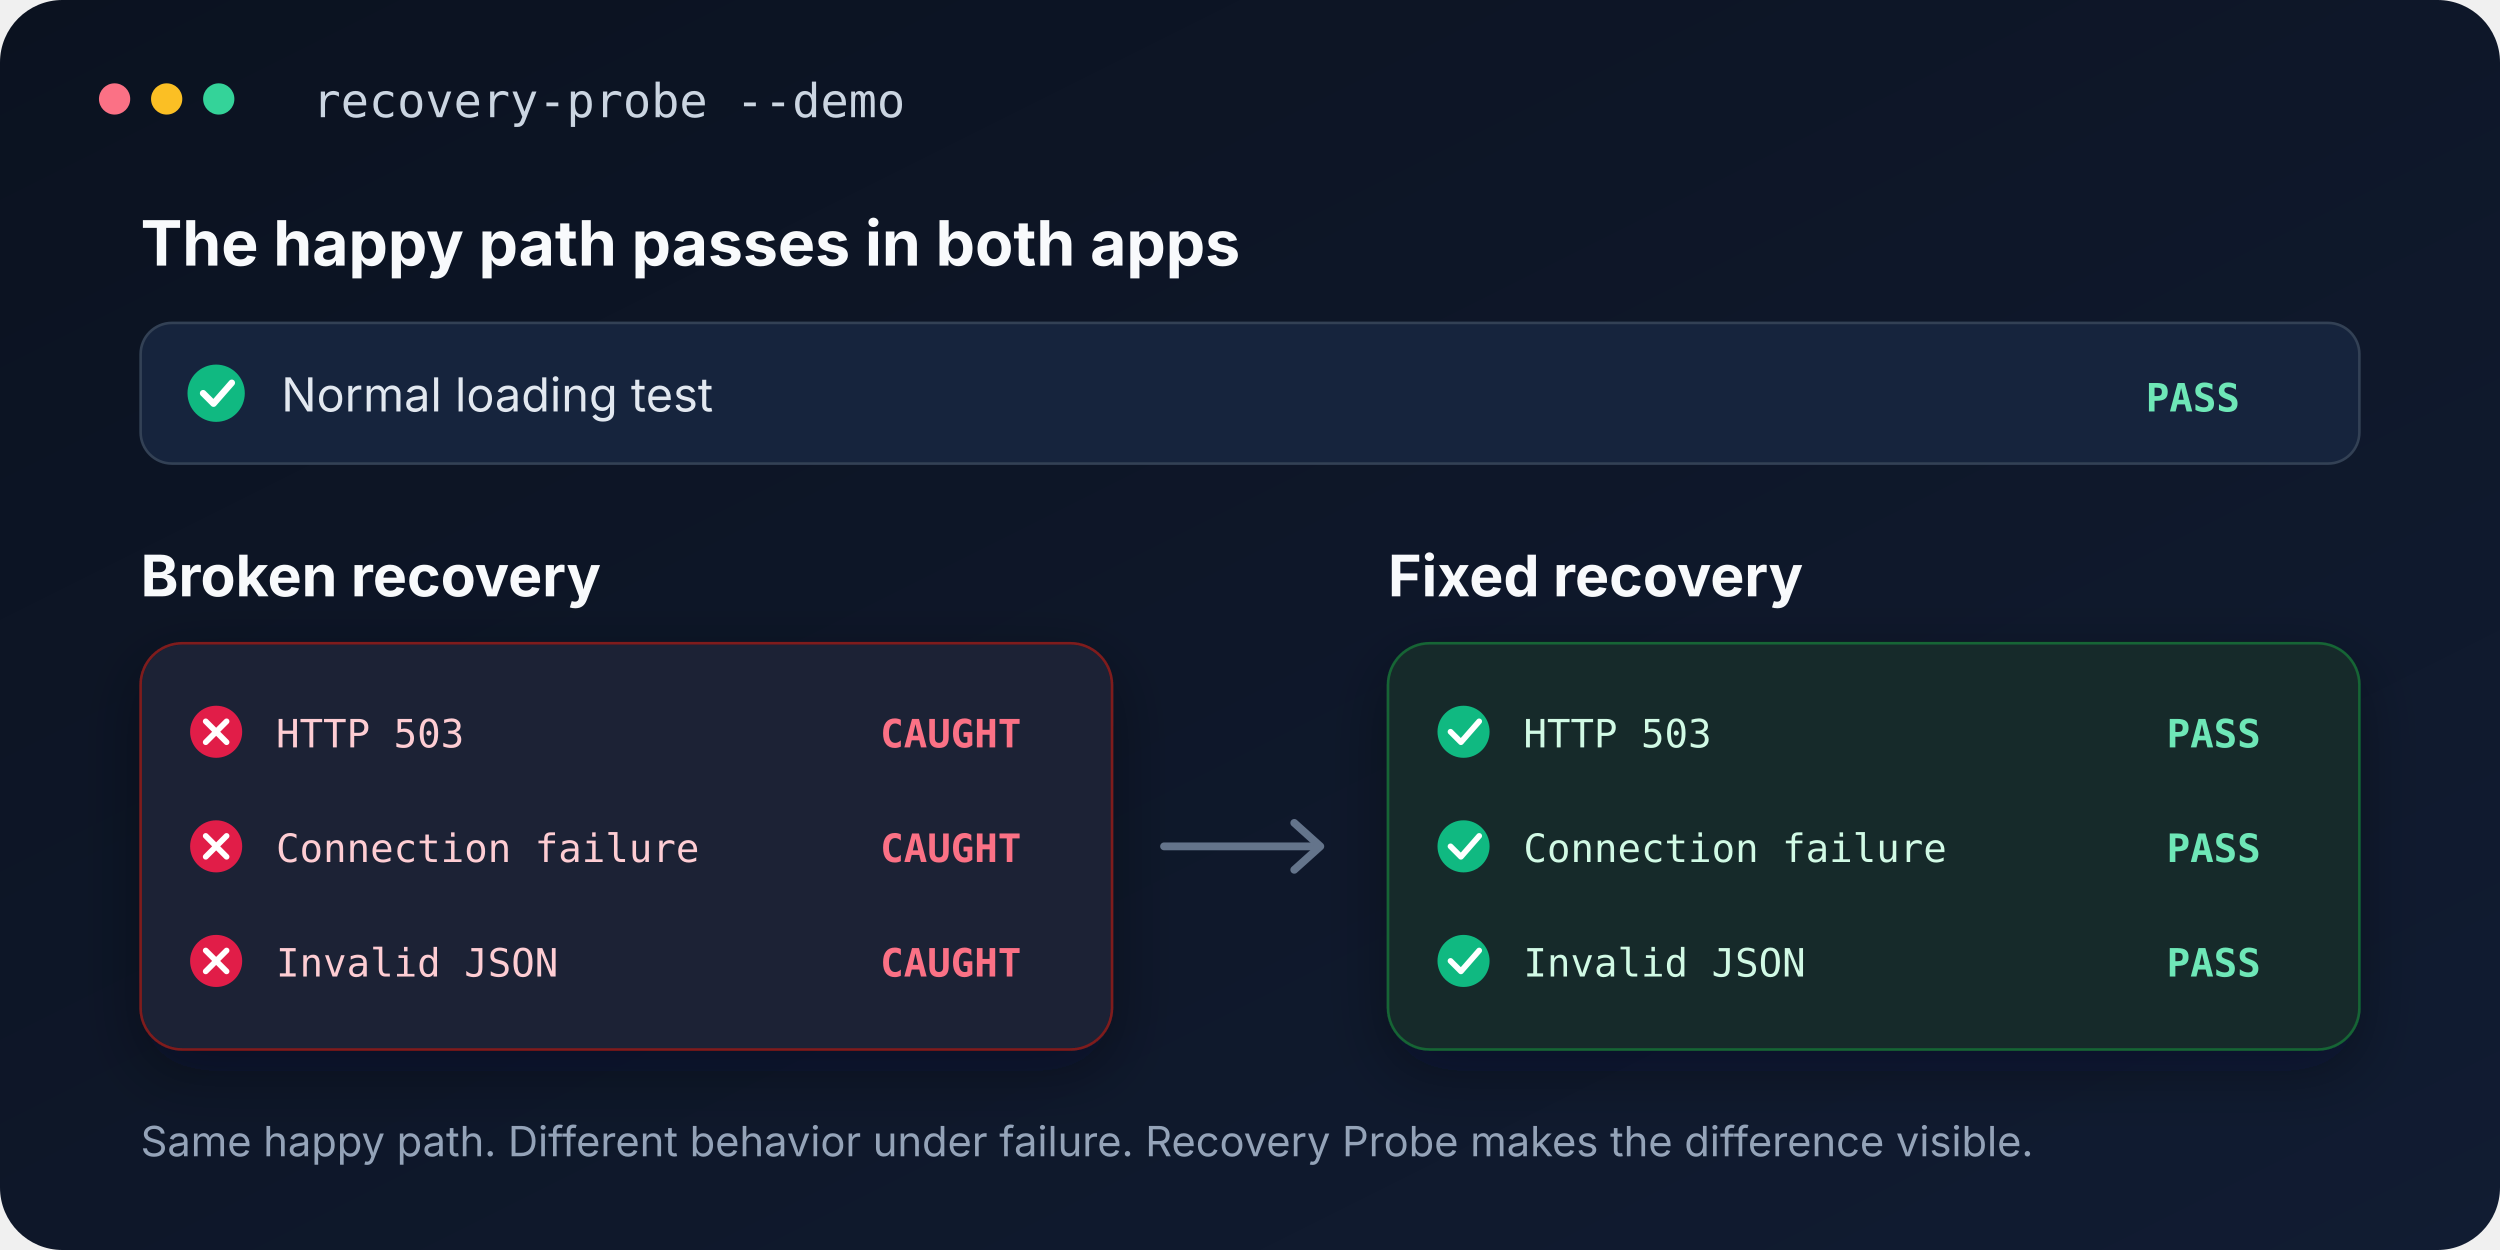
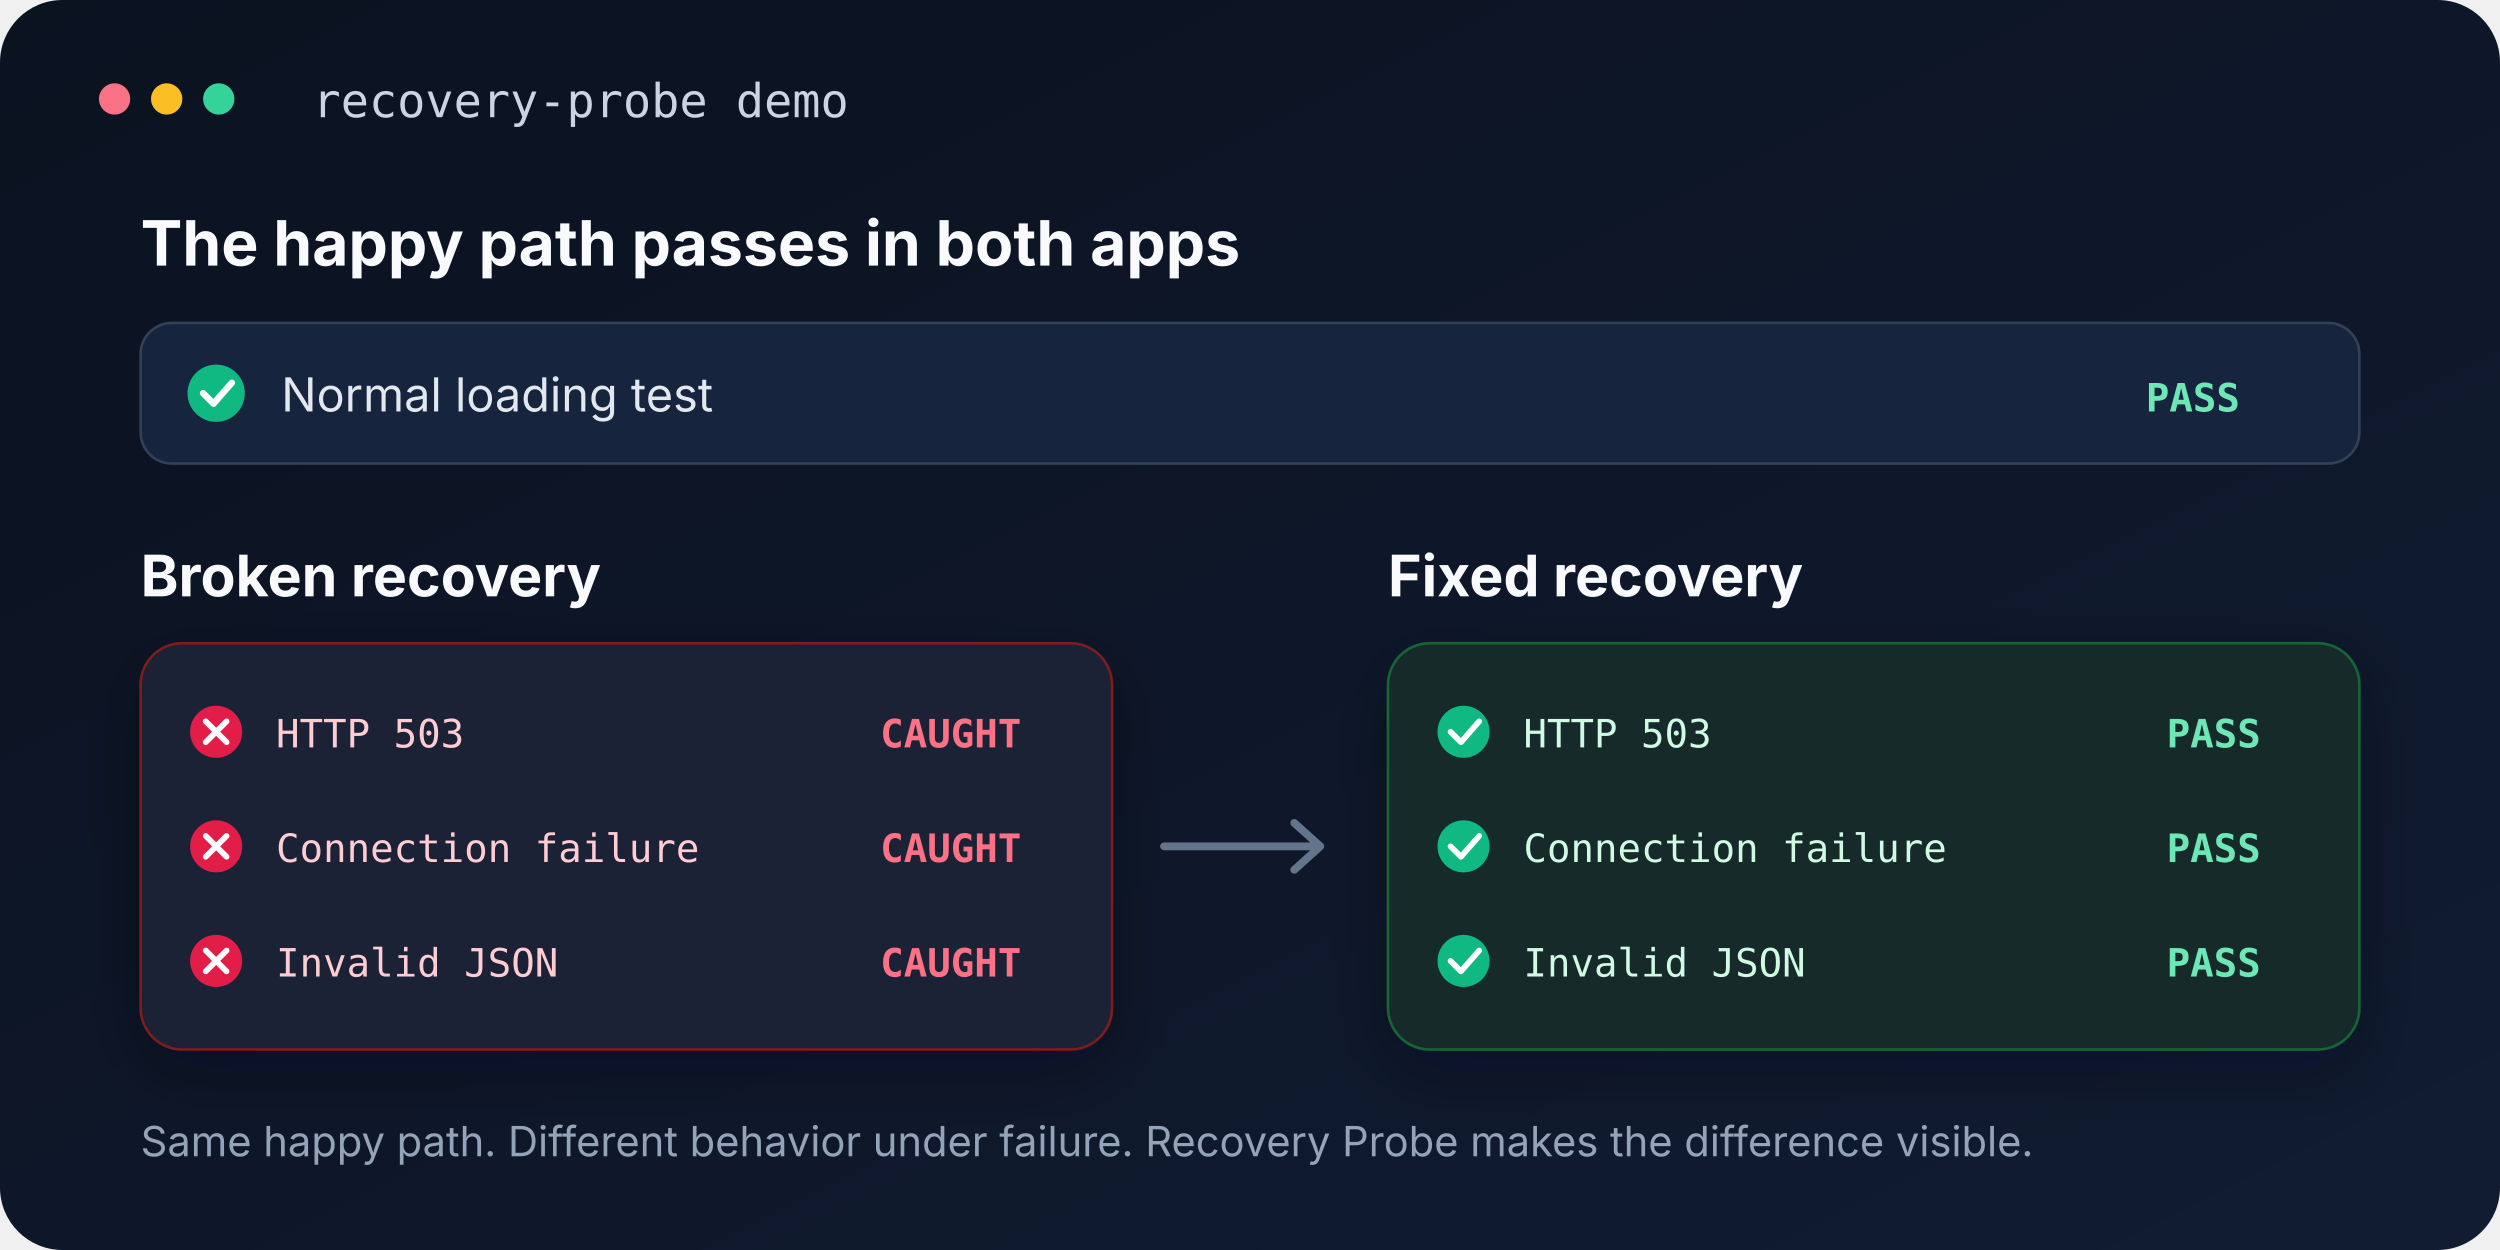
<svg xmlns="http://www.w3.org/2000/svg" width="960" height="480" viewBox="0 0 960 480" role="img" aria-labelledby="title description">
  <defs>
    <linearGradient id="background" x1="0" y1="0" x2="1" y2="1">
      <stop offset="0" stop-color="#0b1220" />
      <stop offset="1" stop-color="#111c32" />
    </linearGradient>
    <filter id="shadow" x="-20%" y="-20%" width="140%" height="140%">
      <feDropShadow dx="0" dy="8" stdDeviation="12" flood-color="#020617" flood-opacity=".35" />
    </filter>
  </defs>
  <rect width="960" height="480" rx="24" fill="url(#background)" />
  <circle cx="44" cy="38" r="6" fill="#fb7185" />
  <circle cx="64" cy="38" r="6" fill="#fbbf24" />
  <circle cx="84" cy="38" r="6" fill="#34d399" />
-   <text x="120" y="45" fill="#cbd5e1" font-family="ui-monospace, SFMono-Regular, Consolas, monospace" font-size="18">recovery-probe --demo</text>
+   <text x="120" y="45" fill="#cbd5e1" font-family="ui-monospace, SFMono-Regular, Consolas, monospace" font-size="18">recovery-probe demo</text>
  <text x="54" y="102" fill="#f8fafc" font-family="Inter, system-ui, sans-serif" font-size="24" font-weight="700">The happy path passes in both apps</text>
  <rect x="54" y="124" width="852" height="54" rx="12" fill="#16243d" stroke="#334155" />
  <circle cx="83" cy="151" r="11" fill="#10b981" />
  <path d="M78 151l4 4 7-8" fill="none" stroke="white" stroke-width="2.5" stroke-linecap="round" stroke-linejoin="round" />
  <text x="108" y="158" fill="#e2e8f0" font-family="Inter, system-ui, sans-serif" font-size="18">Normal loading test</text>
  <text x="824" y="158" fill="#6ee7b7" font-family="ui-monospace, SFMono-Regular, Consolas, monospace" font-size="15" font-weight="700">PASS</text>
  <text x="54" y="229" fill="#f8fafc" font-family="Inter, system-ui, sans-serif" font-size="22" font-weight="700">Broken recovery</text>
  <text x="533" y="229" fill="#f8fafc" font-family="Inter, system-ui, sans-serif" font-size="22" font-weight="700">Fixed recovery</text>
  <g filter="url(#shadow)">
    <rect x="54" y="247" width="373" height="156" rx="16" fill="#1b2034" stroke="#7f1d1d" />
    <rect x="533" y="247" width="373" height="156" rx="16" fill="#132b2a" stroke="#166534" />
  </g>
  <g font-family="ui-monospace, SFMono-Regular, Consolas, monospace" font-size="15">
    <circle cx="83" cy="281" r="10" fill="#e11d48" />
    <path d="M79 277l8 8m0-8l-8 8" stroke="white" stroke-width="2.2" stroke-linecap="round" />
    <text x="106" y="287" fill="#fecdd3">HTTP 503</text>
    <text x="338" y="287" fill="#fb7185" font-weight="700">CAUGHT</text>
    <circle cx="83" cy="325" r="10" fill="#e11d48" />
    <path d="M79 321l8 8m0-8l-8 8" stroke="white" stroke-width="2.2" stroke-linecap="round" />
    <text x="106" y="331" fill="#fecdd3">Connection failure</text>
    <text x="338" y="331" fill="#fb7185" font-weight="700">CAUGHT</text>
    <circle cx="83" cy="369" r="10" fill="#e11d48" />
    <path d="M79 365l8 8m0-8l-8 8" stroke="white" stroke-width="2.2" stroke-linecap="round" />
    <text x="106" y="375" fill="#fecdd3">Invalid JSON</text>
    <text x="338" y="375" fill="#fb7185" font-weight="700">CAUGHT</text>
    <circle cx="562" cy="281" r="10" fill="#10b981" />
    <path d="M557 281l4 4 7-8" fill="none" stroke="white" stroke-width="2.2" stroke-linecap="round" stroke-linejoin="round" />
    <text x="585" y="287" fill="#d1fae5">HTTP 503</text>
    <text x="832" y="287" fill="#6ee7b7" font-weight="700">PASS</text>
    <circle cx="562" cy="325" r="10" fill="#10b981" />
    <path d="M557 325l4 4 7-8" fill="none" stroke="white" stroke-width="2.2" stroke-linecap="round" stroke-linejoin="round" />
    <text x="585" y="331" fill="#d1fae5">Connection failure</text>
    <text x="832" y="331" fill="#6ee7b7" font-weight="700">PASS</text>
    <circle cx="562" cy="369" r="10" fill="#10b981" />
    <path d="M557 369l4 4 7-8" fill="none" stroke="white" stroke-width="2.2" stroke-linecap="round" stroke-linejoin="round" />
    <text x="585" y="375" fill="#d1fae5">Invalid JSON</text>
    <text x="832" y="375" fill="#6ee7b7" font-weight="700">PASS</text>
  </g>
  <path d="M447 325h58" stroke="#64748b" stroke-width="3" stroke-linecap="round" />
  <path d="M497 316l10 9-10 9" fill="none" stroke="#64748b" stroke-width="3" stroke-linecap="round" stroke-linejoin="round" />
  <text x="54" y="444" fill="#94a3b8" font-family="Inter, system-ui, sans-serif" font-size="16">Same happy path. Different behavior under failure. Recovery Probe makes the difference visible.</text>
</svg>
